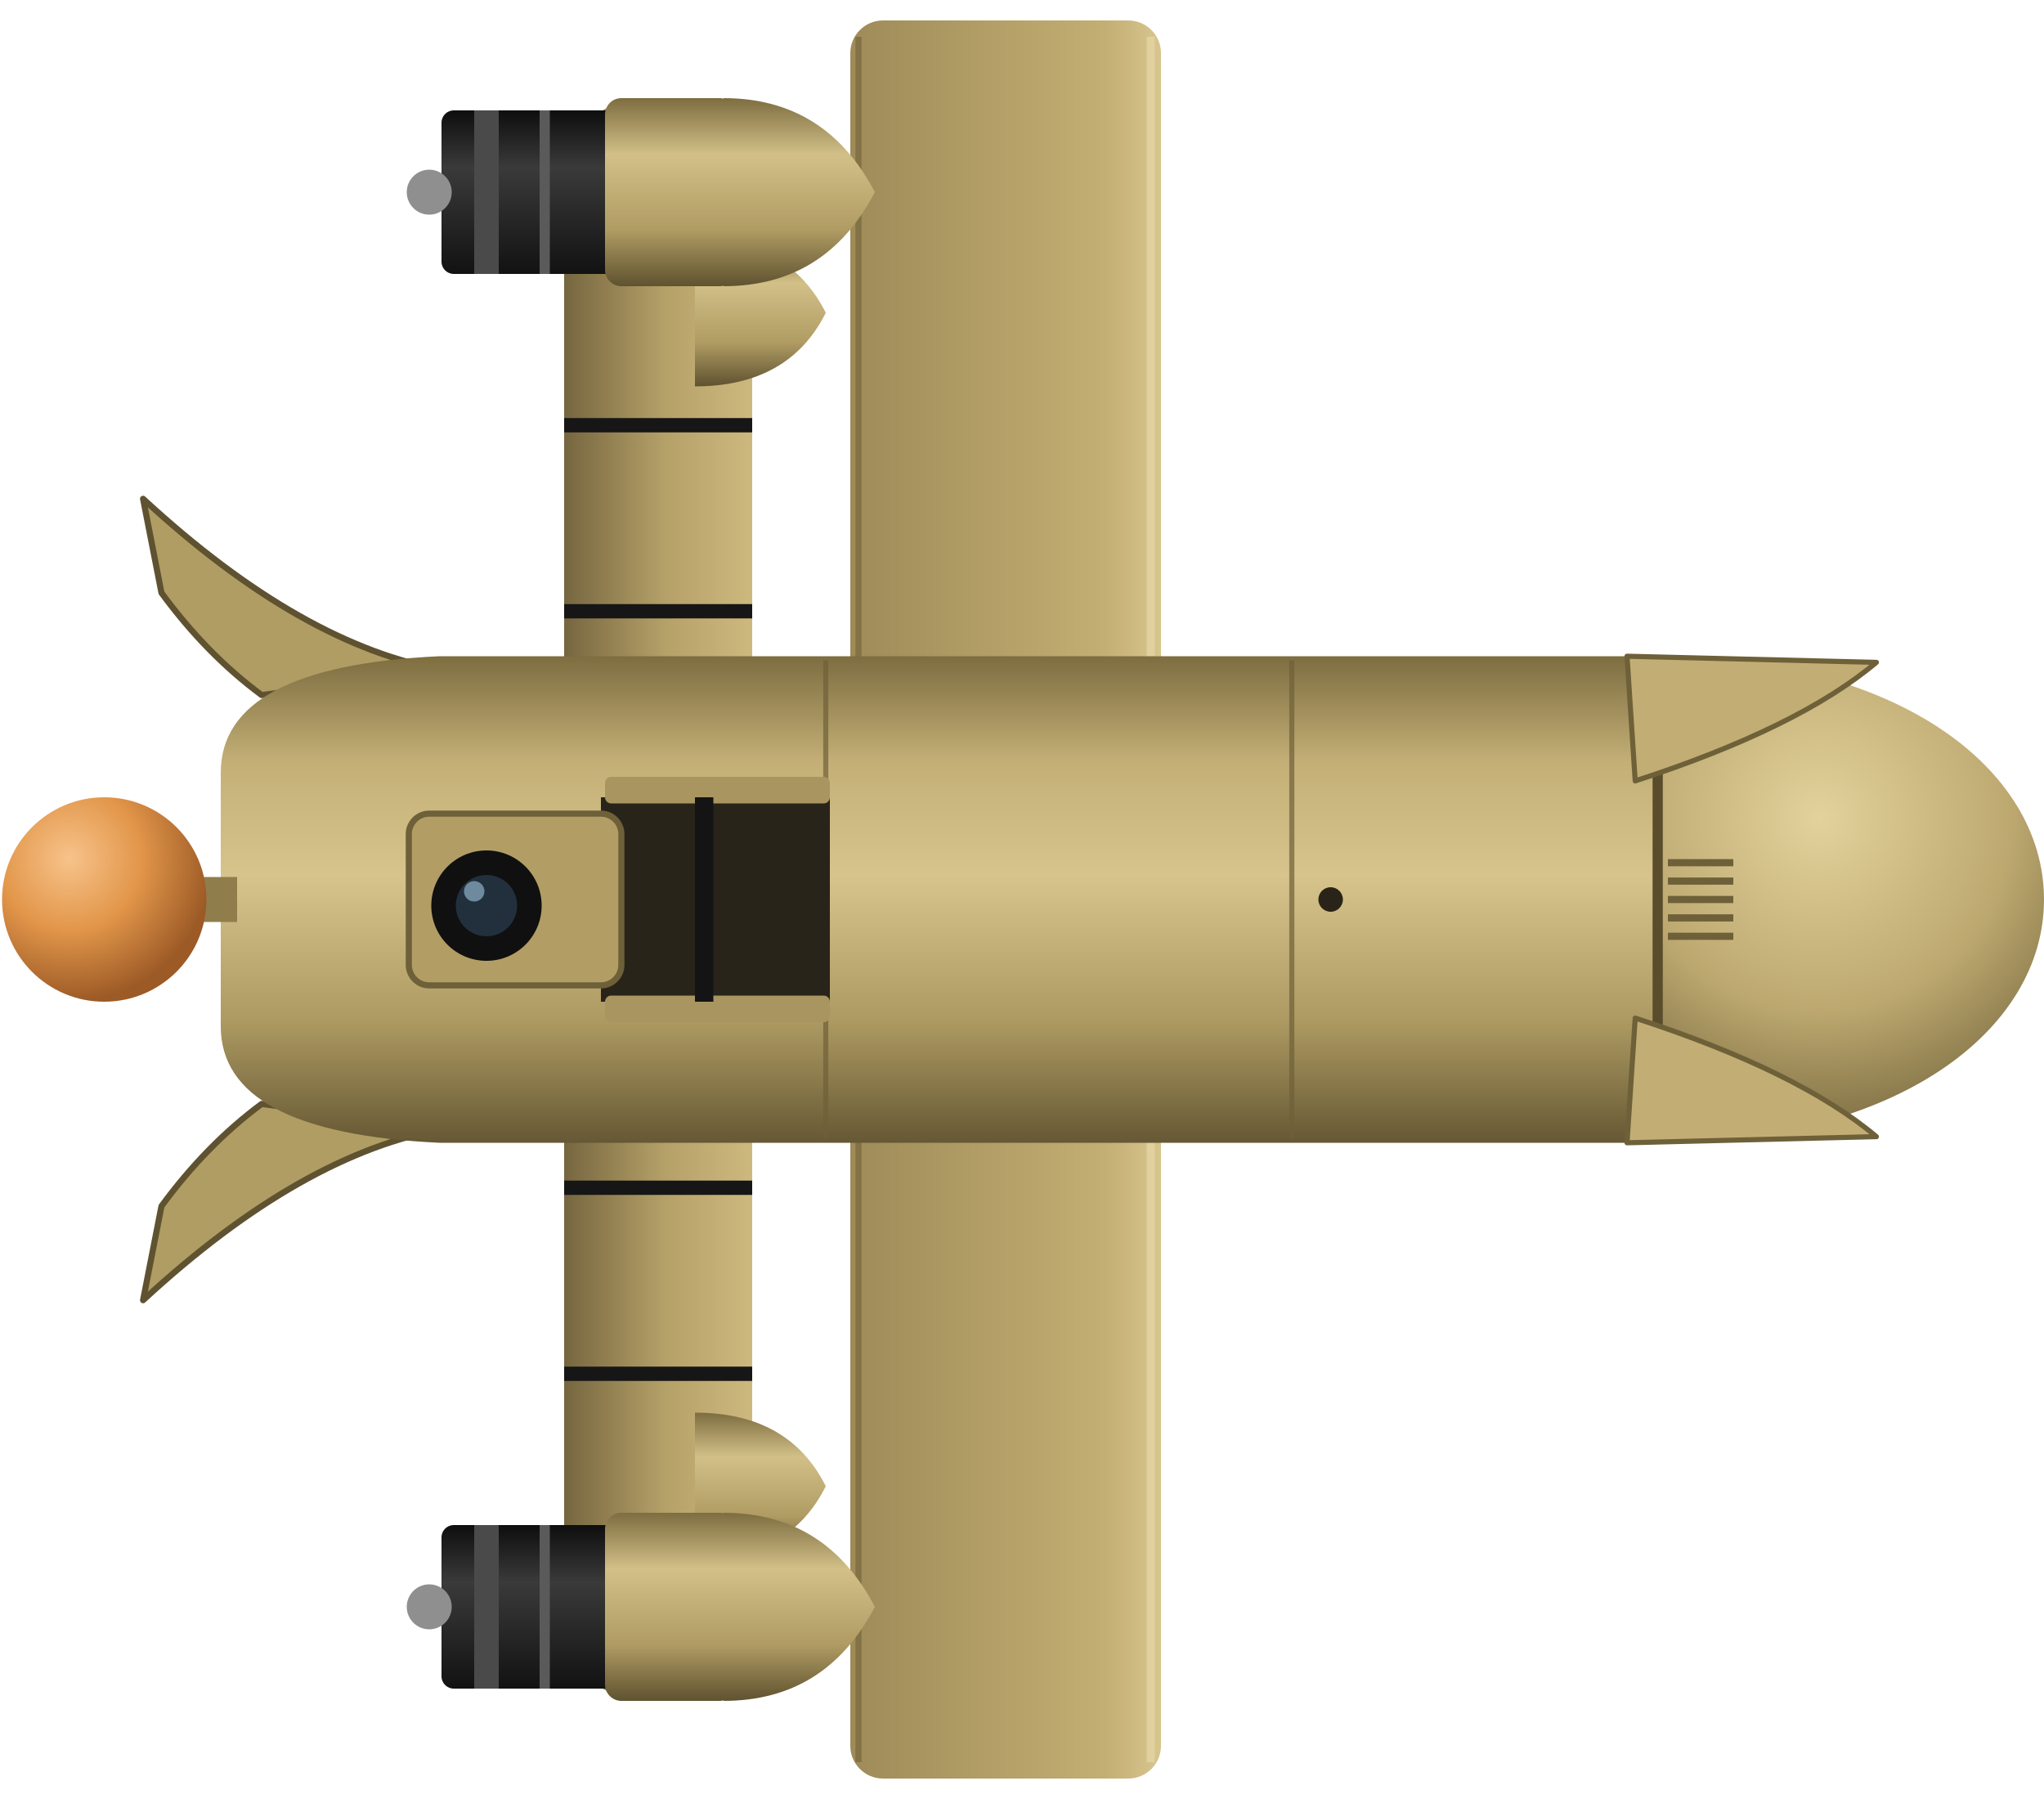
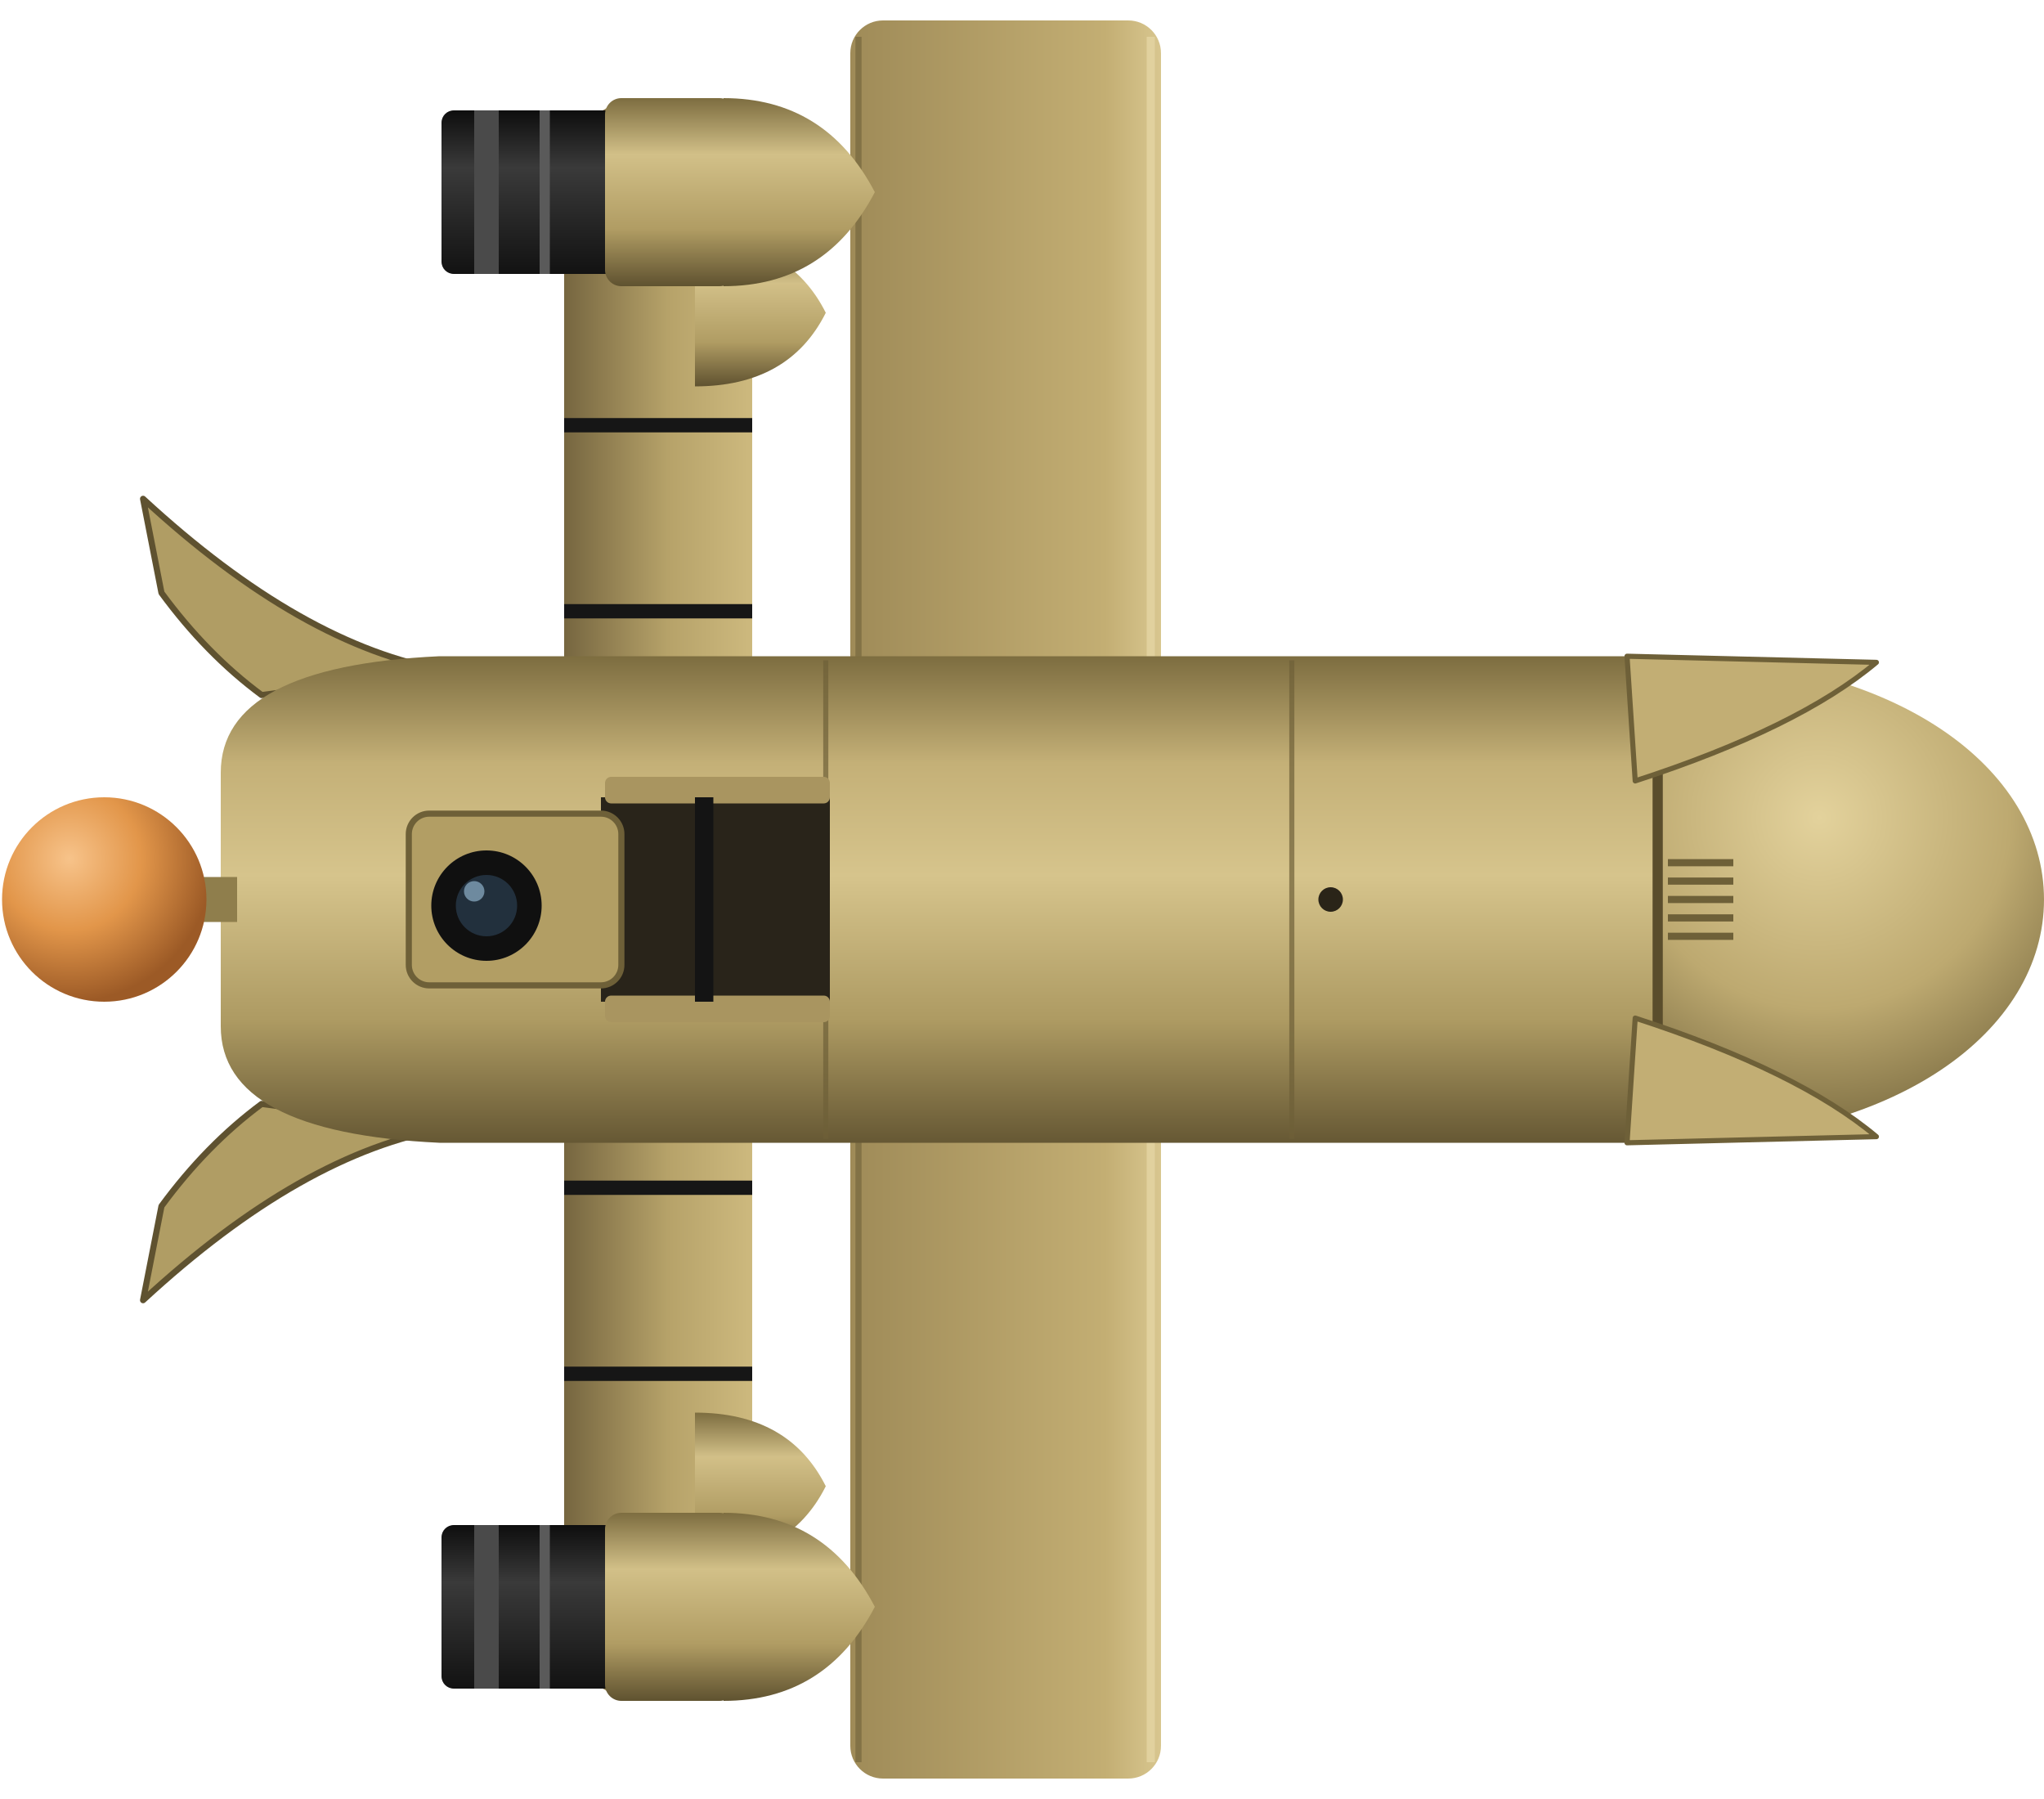
<svg xmlns="http://www.w3.org/2000/svg" viewBox="-500 -440 1000 880">
  <defs>
    <linearGradient id="body" x1="0" y1="-119" x2="0" y2="119" gradientUnits="userSpaceOnUse">
      <stop offset="0" stop-color="#7d6d40" />
      <stop offset="0.22" stop-color="#c4b077" />
      <stop offset="0.45" stop-color="#d6c48c" />
      <stop offset="0.75" stop-color="#ad9a62" />
      <stop offset="1" stop-color="#665834" />
    </linearGradient>
    <radialGradient id="dome" cx="390" cy="-40" r="170" gradientUnits="userSpaceOnUse">
      <stop offset="0" stop-color="#e3d29c" />
      <stop offset="0.55" stop-color="#bda970" />
      <stop offset="1" stop-color="#6e6038" />
    </radialGradient>
    <linearGradient id="wing" x1="68" y1="0" x2="-84" y2="0" gradientUnits="userSpaceOnUse">
      <stop offset="0" stop-color="#d8c68f" />
      <stop offset="0.18" stop-color="#c3ae73" />
      <stop offset="1" stop-color="#9f8b58" />
    </linearGradient>
    <linearGradient id="arm" x1="-132" y1="0" x2="-224" y2="0" gradientUnits="userSpaceOnUse">
      <stop offset="0" stop-color="#cdb97e" />
      <stop offset="0.45" stop-color="#b6a269" />
      <stop offset="1" stop-color="#766640" />
    </linearGradient>
    <linearGradient id="cone" x1="0" y1="0" x2="0" y2="1">
      <stop offset="0" stop-color="#7d6d40" />
      <stop offset="0.3" stop-color="#d2c088" />
      <stop offset="0.7" stop-color="#b09c63" />
      <stop offset="1" stop-color="#5f5230" />
    </linearGradient>
    <linearGradient id="motor" x1="0" y1="0" x2="0" y2="1">
      <stop offset="0" stop-color="#0e0e0e" />
      <stop offset="0.35" stop-color="#3a3a3a" />
      <stop offset="1" stop-color="#121212" />
    </linearGradient>
    <radialGradient id="ball" cx="-466" cy="-20" r="70" gradientUnits="userSpaceOnUse">
      <stop offset="0" stop-color="#f7c38a" />
      <stop offset="0.5" stop-color="#e2964a" />
      <stop offset="1" stop-color="#9c5a26" />
    </radialGradient>
  </defs>
  <g fill="#b09d64" stroke="#5f5230" stroke-width="3" stroke-linejoin="round">
    <path d="M -282 -112 Q -352 -124 -430 -196 L -421 -150 Q -399 -120 -372 -100 Z" />
    <path d="M -282 112 Q -352 124 -430 196 L -421 150 Q -399 120 -372 100 Z" />
  </g>
  <rect x="-224" y="-392" width="92" height="784" rx="40" fill="url(#arm)" />
  <g stroke="#161616" stroke-width="7">
    <line x1="-224" y1="-232" x2="-132" y2="-232" />
    <line x1="-224" y1="-141" x2="-132" y2="-141" />
    <line x1="-224" y1="141" x2="-132" y2="141" />
    <line x1="-224" y1="232" x2="-132" y2="232" />
  </g>
  <path d="M -160 -323 Q -114 -323 -96 -287 Q -114 -251 -160 -251 Z" fill="url(#cone)" />
  <path d="M -160 251 Q -114 251 -96 287 Q -114 323 -160 323 Z" fill="url(#cone)" />
  <rect x="-84" y="-430" width="152" height="860" rx="16" fill="url(#wing)" />
  <line x1="63" y1="-422" x2="63" y2="422" stroke="#e7d7a6" stroke-width="4" opacity="0.7" />
  <line x1="-80" y1="-422" x2="-80" y2="422" stroke="#6e6038" stroke-width="3" opacity="0.6" />
  <g id="nacelle-l">
    <rect x="-284" y="-386" width="92" height="80" rx="6" fill="url(#motor)" />
    <rect x="-268" y="-386" width="12" height="80" fill="#4a4a4a" />
    <rect x="-236" y="-386" width="5" height="80" fill="#5a5a5a" />
-     <circle cx="-290" cy="-346" r="11" fill="#8f8f8f" />
    <rect x="-204" y="-392" width="64" height="92" rx="8" fill="url(#cone)" />
    <path d="M -146 -392 Q -96 -392 -72 -346 Q -96 -300 -146 -300 Z" fill="url(#cone)" />
  </g>
  <g id="nacelle-r">
    <rect x="-284" y="306" width="92" height="80" rx="6" fill="url(#motor)" />
    <rect x="-268" y="306" width="12" height="80" fill="#4a4a4a" />
    <rect x="-236" y="306" width="5" height="80" fill="#5a5a5a" />
-     <circle cx="-290" cy="346" r="11" fill="#8f8f8f" />
    <rect x="-204" y="300" width="64" height="92" rx="8" fill="url(#cone)" />
    <path d="M -146 300 Q -96 300 -72 346 Q -96 392 -146 392 Z" fill="url(#cone)" />
  </g>
  <path d="M 311 -119 L -285 -119 Q -392 -114 -392 -62 L -392 62 Q -392 114 -285 119 L 311 119 Z" fill="url(#body)" />
  <path d="M 311 -119 C 428 -119 500 -64 500 0 C 500 64 428 119 311 119 Z" fill="url(#dome)" />
  <line x1="311" y1="-119" x2="311" y2="119" stroke="#5a4d2c" stroke-width="5" />
  <g fill="#c2ae74" stroke="#6e6038" stroke-width="2.5" stroke-linejoin="round">
    <path d="M 296 -119 L 418 -116 Q 380 -84 300 -58 Z" />
    <path d="M 296 119 L 418 116 Q 380 84 300 58 Z" />
  </g>
  <g stroke="#6e6038" stroke-width="3.5">
    <line x1="316" y1="-18" x2="348" y2="-18" />
    <line x1="316" y1="-9" x2="348" y2="-9" />
    <line x1="316" y1="0" x2="348" y2="0" />
    <line x1="316" y1="9" x2="348" y2="9" />
    <line x1="316" y1="18" x2="348" y2="18" />
  </g>
  <g stroke="#6e6038" stroke-width="2.5" opacity="0.7">
    <line x1="132" y1="-117" x2="132" y2="117" />
    <line x1="-96" y1="-117" x2="-96" y2="117" />
  </g>
  <circle cx="151" cy="0" r="6" fill="#2a2418" />
  <rect x="-206" y="-50" width="112" height="100" fill="#29241a" />
  <rect x="-204" y="-60" width="110" height="13" rx="3" fill="#a99560" />
  <rect x="-204" y="47" width="110" height="13" rx="3" fill="#a99560" />
  <rect x="-160" y="-50" width="9" height="100" fill="#141414" />
  <rect x="-300" y="-42" width="104" height="84" rx="10" fill="#b29e64" stroke="#6e6038" stroke-width="3" />
  <circle cx="-262" cy="3" r="27" fill="#101010" />
  <circle cx="-262" cy="3" r="15" fill="#22303d" />
  <circle cx="-268" cy="-4" r="5" fill="#7b9ab0" opacity="0.85" />
  <rect x="-432" y="-11" width="48" height="22" fill="#8f7e4c" />
  <circle cx="-449" cy="0" r="50" fill="url(#ball)" />
</svg>
